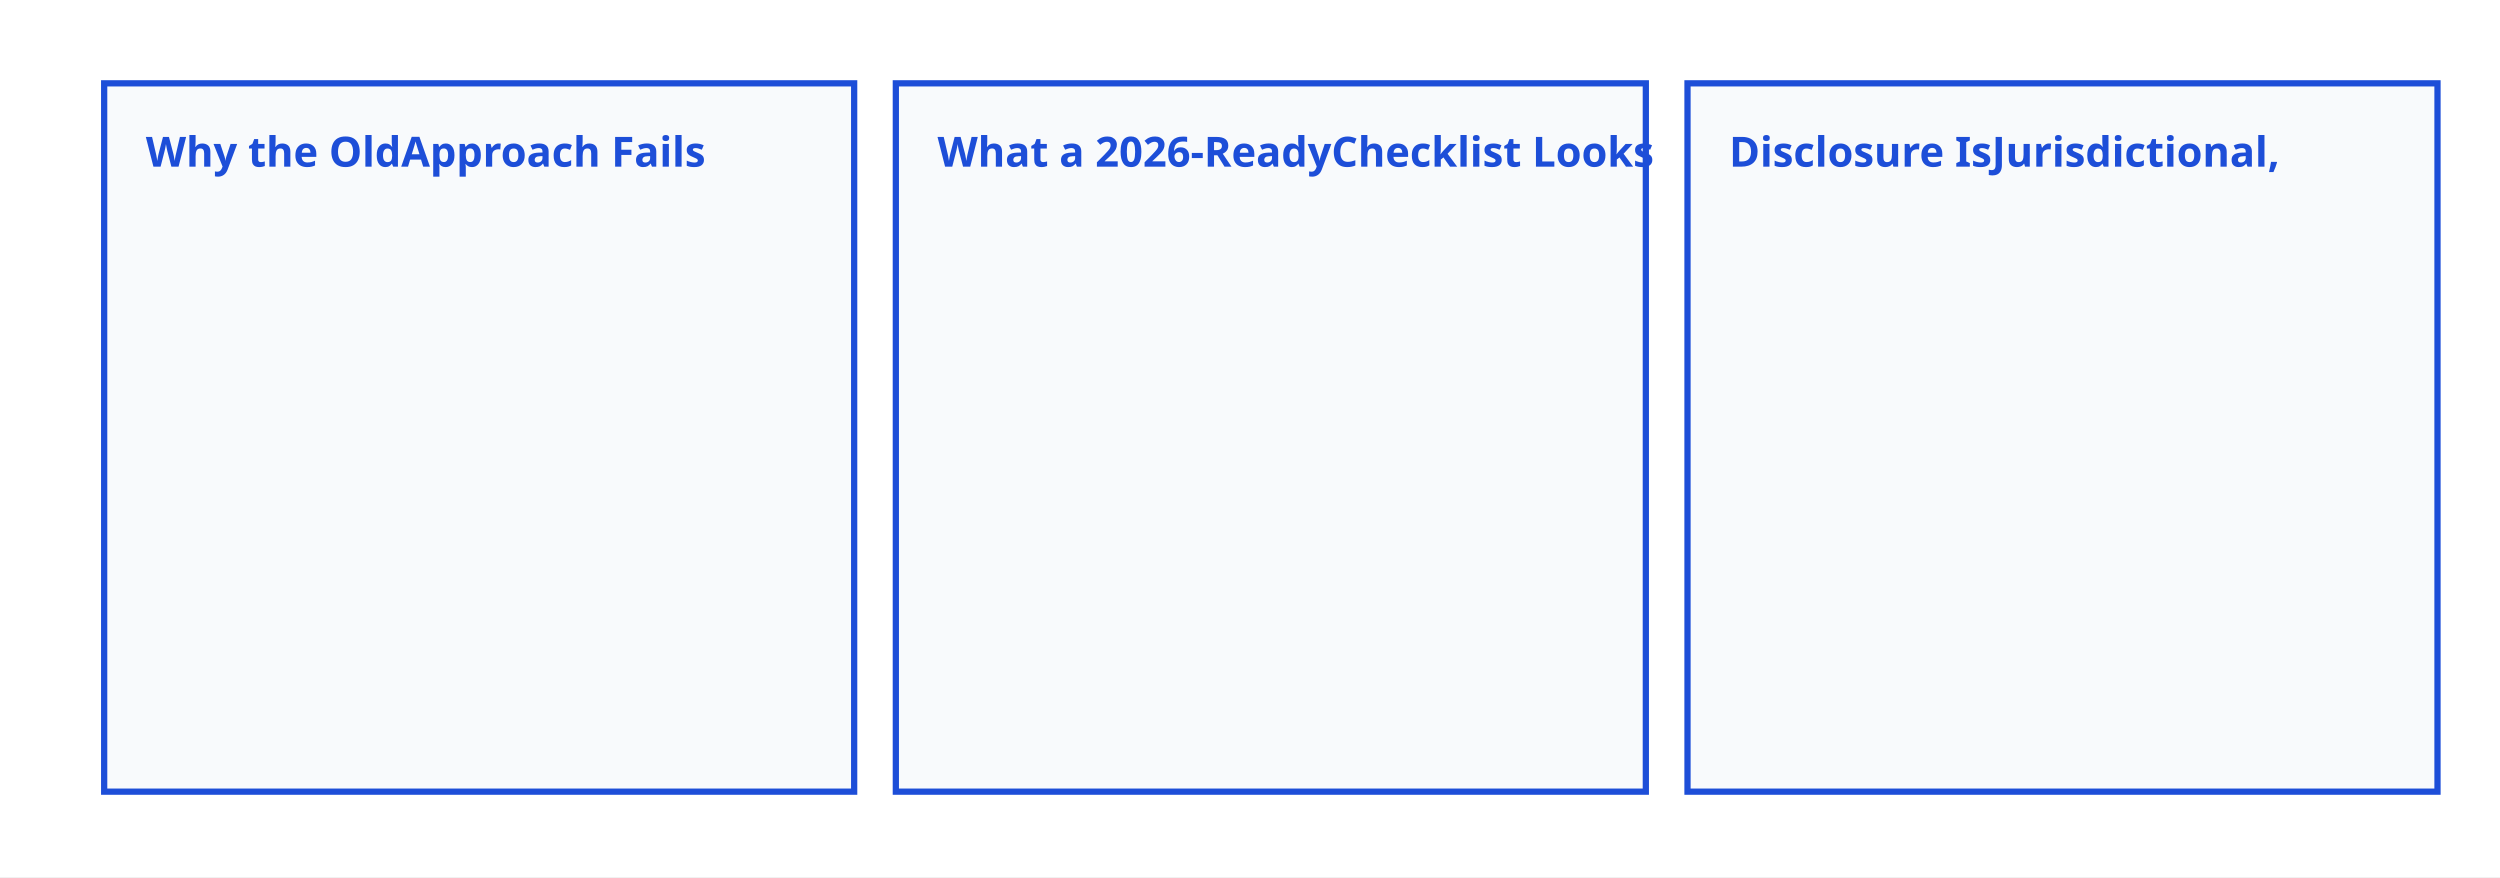
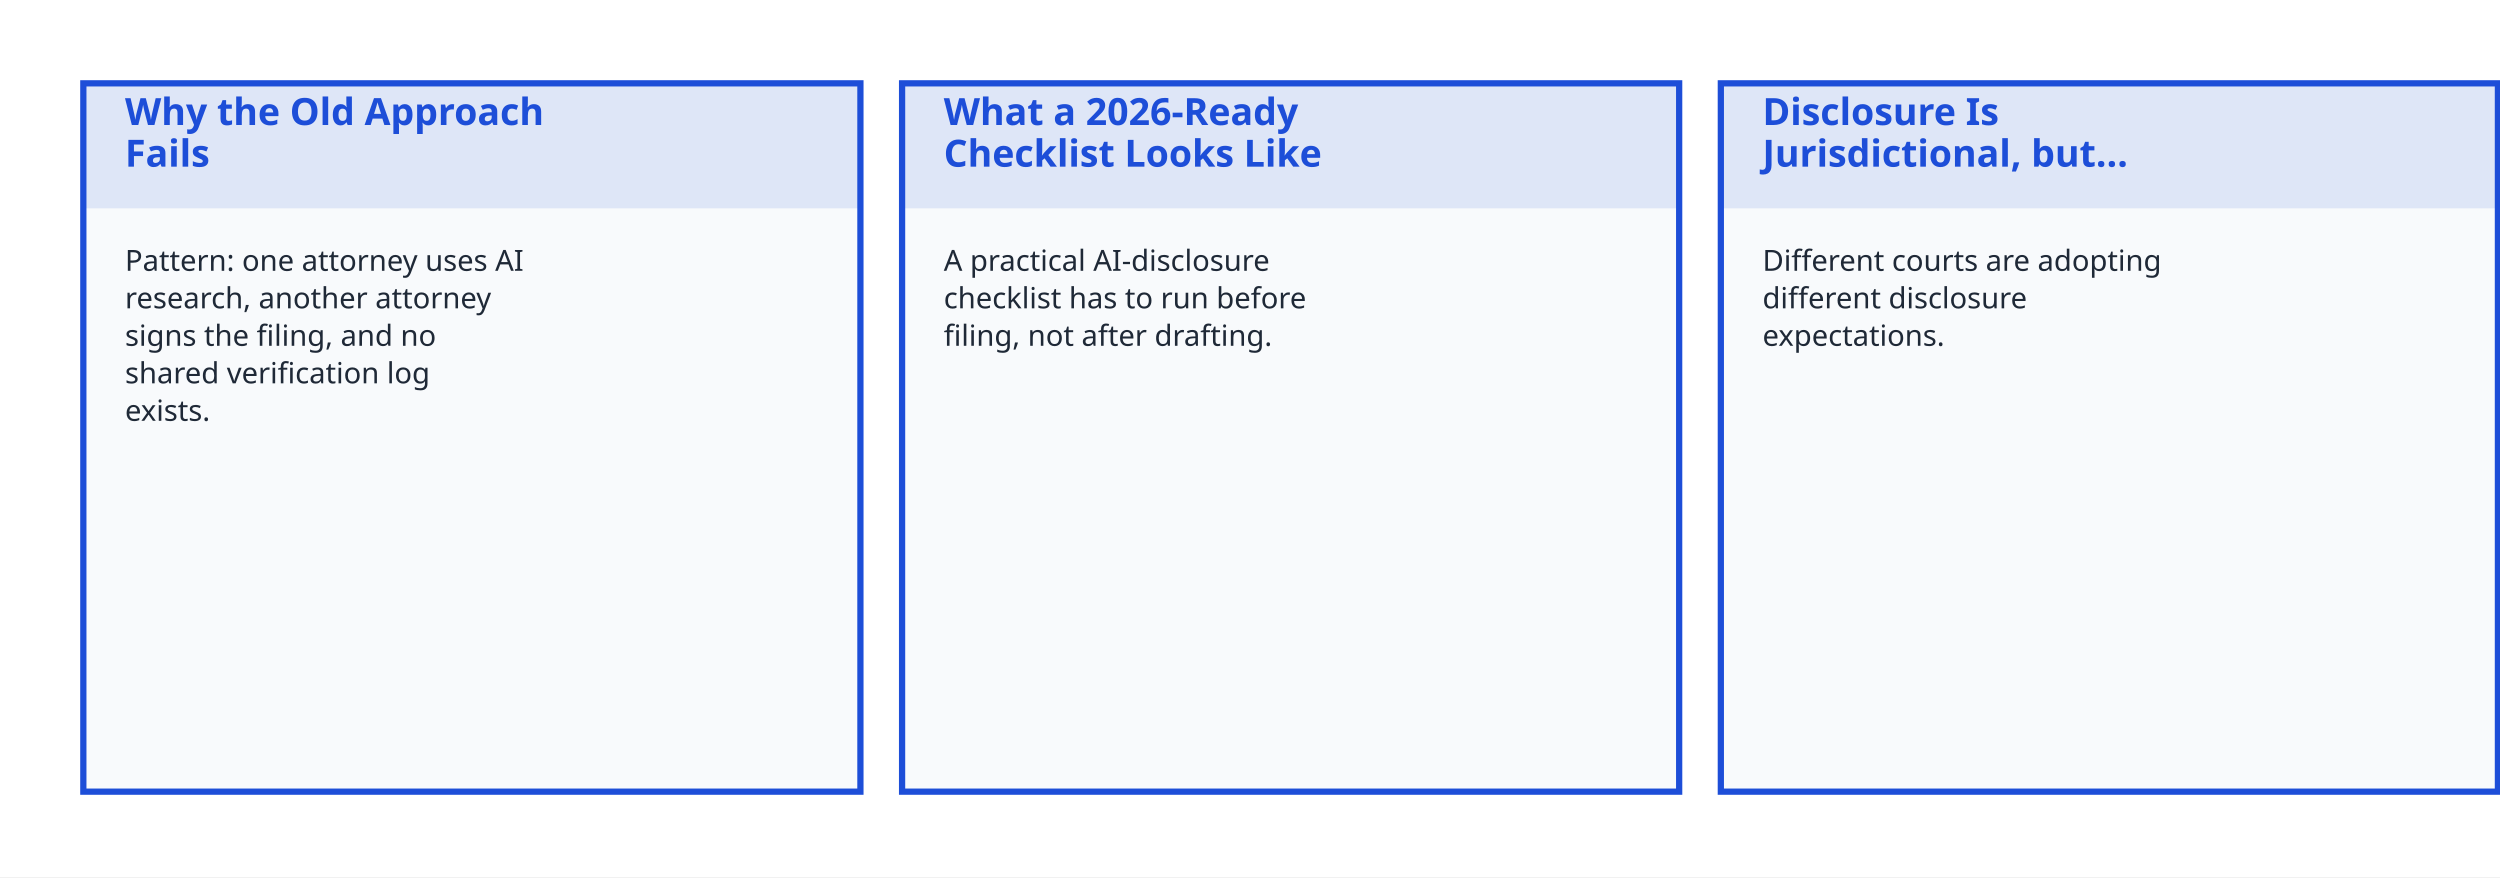
<svg xmlns="http://www.w3.org/2000/svg" width="1200" height="421" viewBox="0 0 1200 421">
  <rect x="0" y="0" width="1200" height="421" fill="#FFFFFF" />
-   <rect x="50" y="40" width="360" height="340" fill="#F8FAFC" stroke="#1D4ED8" stroke-width="3" rx="0" opacity="1.0" />
-   <rect x="430" y="40" width="360" height="340" fill="#F8FAFC" stroke="#1D4ED8" stroke-width="3" rx="0" opacity="1.0" />
-   <rect x="810" y="40" width="360" height="340" fill="#F8FAFC" stroke="#1D4ED8" stroke-width="3" rx="0" opacity="1.0" />
-   <text x="70" y="80" text-anchor="start" font-family="sans-serif" font-size="20" fill="#1D4ED8" font-weight="700">Why the Old
- Approach Fails</text>
-   <text x="450" y="80" text-anchor="start" font-family="sans-serif" font-size="20" fill="#1D4ED8" font-weight="700">What a 2026-Ready
- Checklist Looks</text>
-   <text x="830" y="80" text-anchor="start" font-family="sans-serif" font-size="20" fill="#1D4ED8" font-weight="700">Disclosure Is
- Jurisdictional,</text>
+   <rect x="40" y="40" width="373" height="340" fill="#F8FAFC" stroke="#1D4ED8" stroke-width="3" rx="0" opacity="1.0" />
+   <rect x="40" y="40" width="373" height="60" fill="#1D4ED8" stroke="none" stroke-width="1" rx="0" opacity="0.12" />
+   <text x="60" y="60" text-anchor="start" font-family="sans-serif" font-size="18" fill="#1D4ED8" font-weight="700">Why the Old Approach</text>
+   <text x="60" y="80" text-anchor="start" font-family="sans-serif" font-size="18" fill="#1D4ED8" font-weight="700">Fails</text>
+   <rect x="433" y="40" width="373" height="340" fill="#F8FAFC" stroke="#1D4ED8" stroke-width="3" rx="0" opacity="1.0" />
+   <rect x="433" y="40" width="373" height="60" fill="#1D4ED8" stroke="none" stroke-width="1" rx="0" opacity="0.12" />
+   <text x="453" y="60" text-anchor="start" font-family="sans-serif" font-size="18" fill="#1D4ED8" font-weight="700">What a 2026-Ready</text>
+   <text x="453" y="80" text-anchor="start" font-family="sans-serif" font-size="18" fill="#1D4ED8" font-weight="700">Checklist Looks Like</text>
+   <rect x="826" y="40" width="373" height="340" fill="#F8FAFC" stroke="#1D4ED8" stroke-width="3" rx="0" opacity="1.0" />
+   <rect x="826" y="40" width="373" height="60" fill="#1D4ED8" stroke="none" stroke-width="1" rx="0" opacity="0.12" />
+   <text x="846" y="60" text-anchor="start" font-family="sans-serif" font-size="18" fill="#1D4ED8" font-weight="700">Disclosure Is</text>
+   <text x="846" y="80" text-anchor="start" font-family="sans-serif" font-size="18" fill="#1D4ED8" font-weight="700">Jurisdictional, but…</text>
+   <text x="60" y="130" text-anchor="start" font-family="sans-serif" font-size="14" fill="#1F2937" font-weight="400">Pattern: one attorney uses AI</text>
+   <text x="60" y="148" text-anchor="start" font-family="sans-serif" font-size="14" fill="#1F2937" font-weight="400">research, another attorney</text>
+   <text x="60" y="166" text-anchor="start" font-family="sans-serif" font-size="14" fill="#1F2937" font-weight="400">signs the filing, and no</text>
+   <text x="60" y="184" text-anchor="start" font-family="sans-serif" font-size="14" fill="#1F2937" font-weight="400">shared verification log</text>
+   <text x="60" y="202" text-anchor="start" font-family="sans-serif" font-size="14" fill="#1F2937" font-weight="400">exists.</text>
+   <text x="453" y="130" text-anchor="start" font-family="sans-serif" font-size="14" fill="#1F2937" font-weight="400">A practical AI-disclosure</text>
+   <text x="453" y="148" text-anchor="start" font-family="sans-serif" font-size="14" fill="#1F2937" font-weight="400">checklist has to run before</text>
+   <text x="453" y="166" text-anchor="start" font-family="sans-serif" font-size="14" fill="#1F2937" font-weight="400">filing, not after drafting.</text>
+   <text x="846" y="130" text-anchor="start" font-family="sans-serif" font-size="14" fill="#1F2937" font-weight="400">Different courts are adopting</text>
+   <text x="846" y="148" text-anchor="start" font-family="sans-serif" font-size="14" fill="#1F2937" font-weight="400">different disclosure</text>
+   <text x="846" y="166" text-anchor="start" font-family="sans-serif" font-size="14" fill="#1F2937" font-weight="400">expectations.</text>
</svg>
